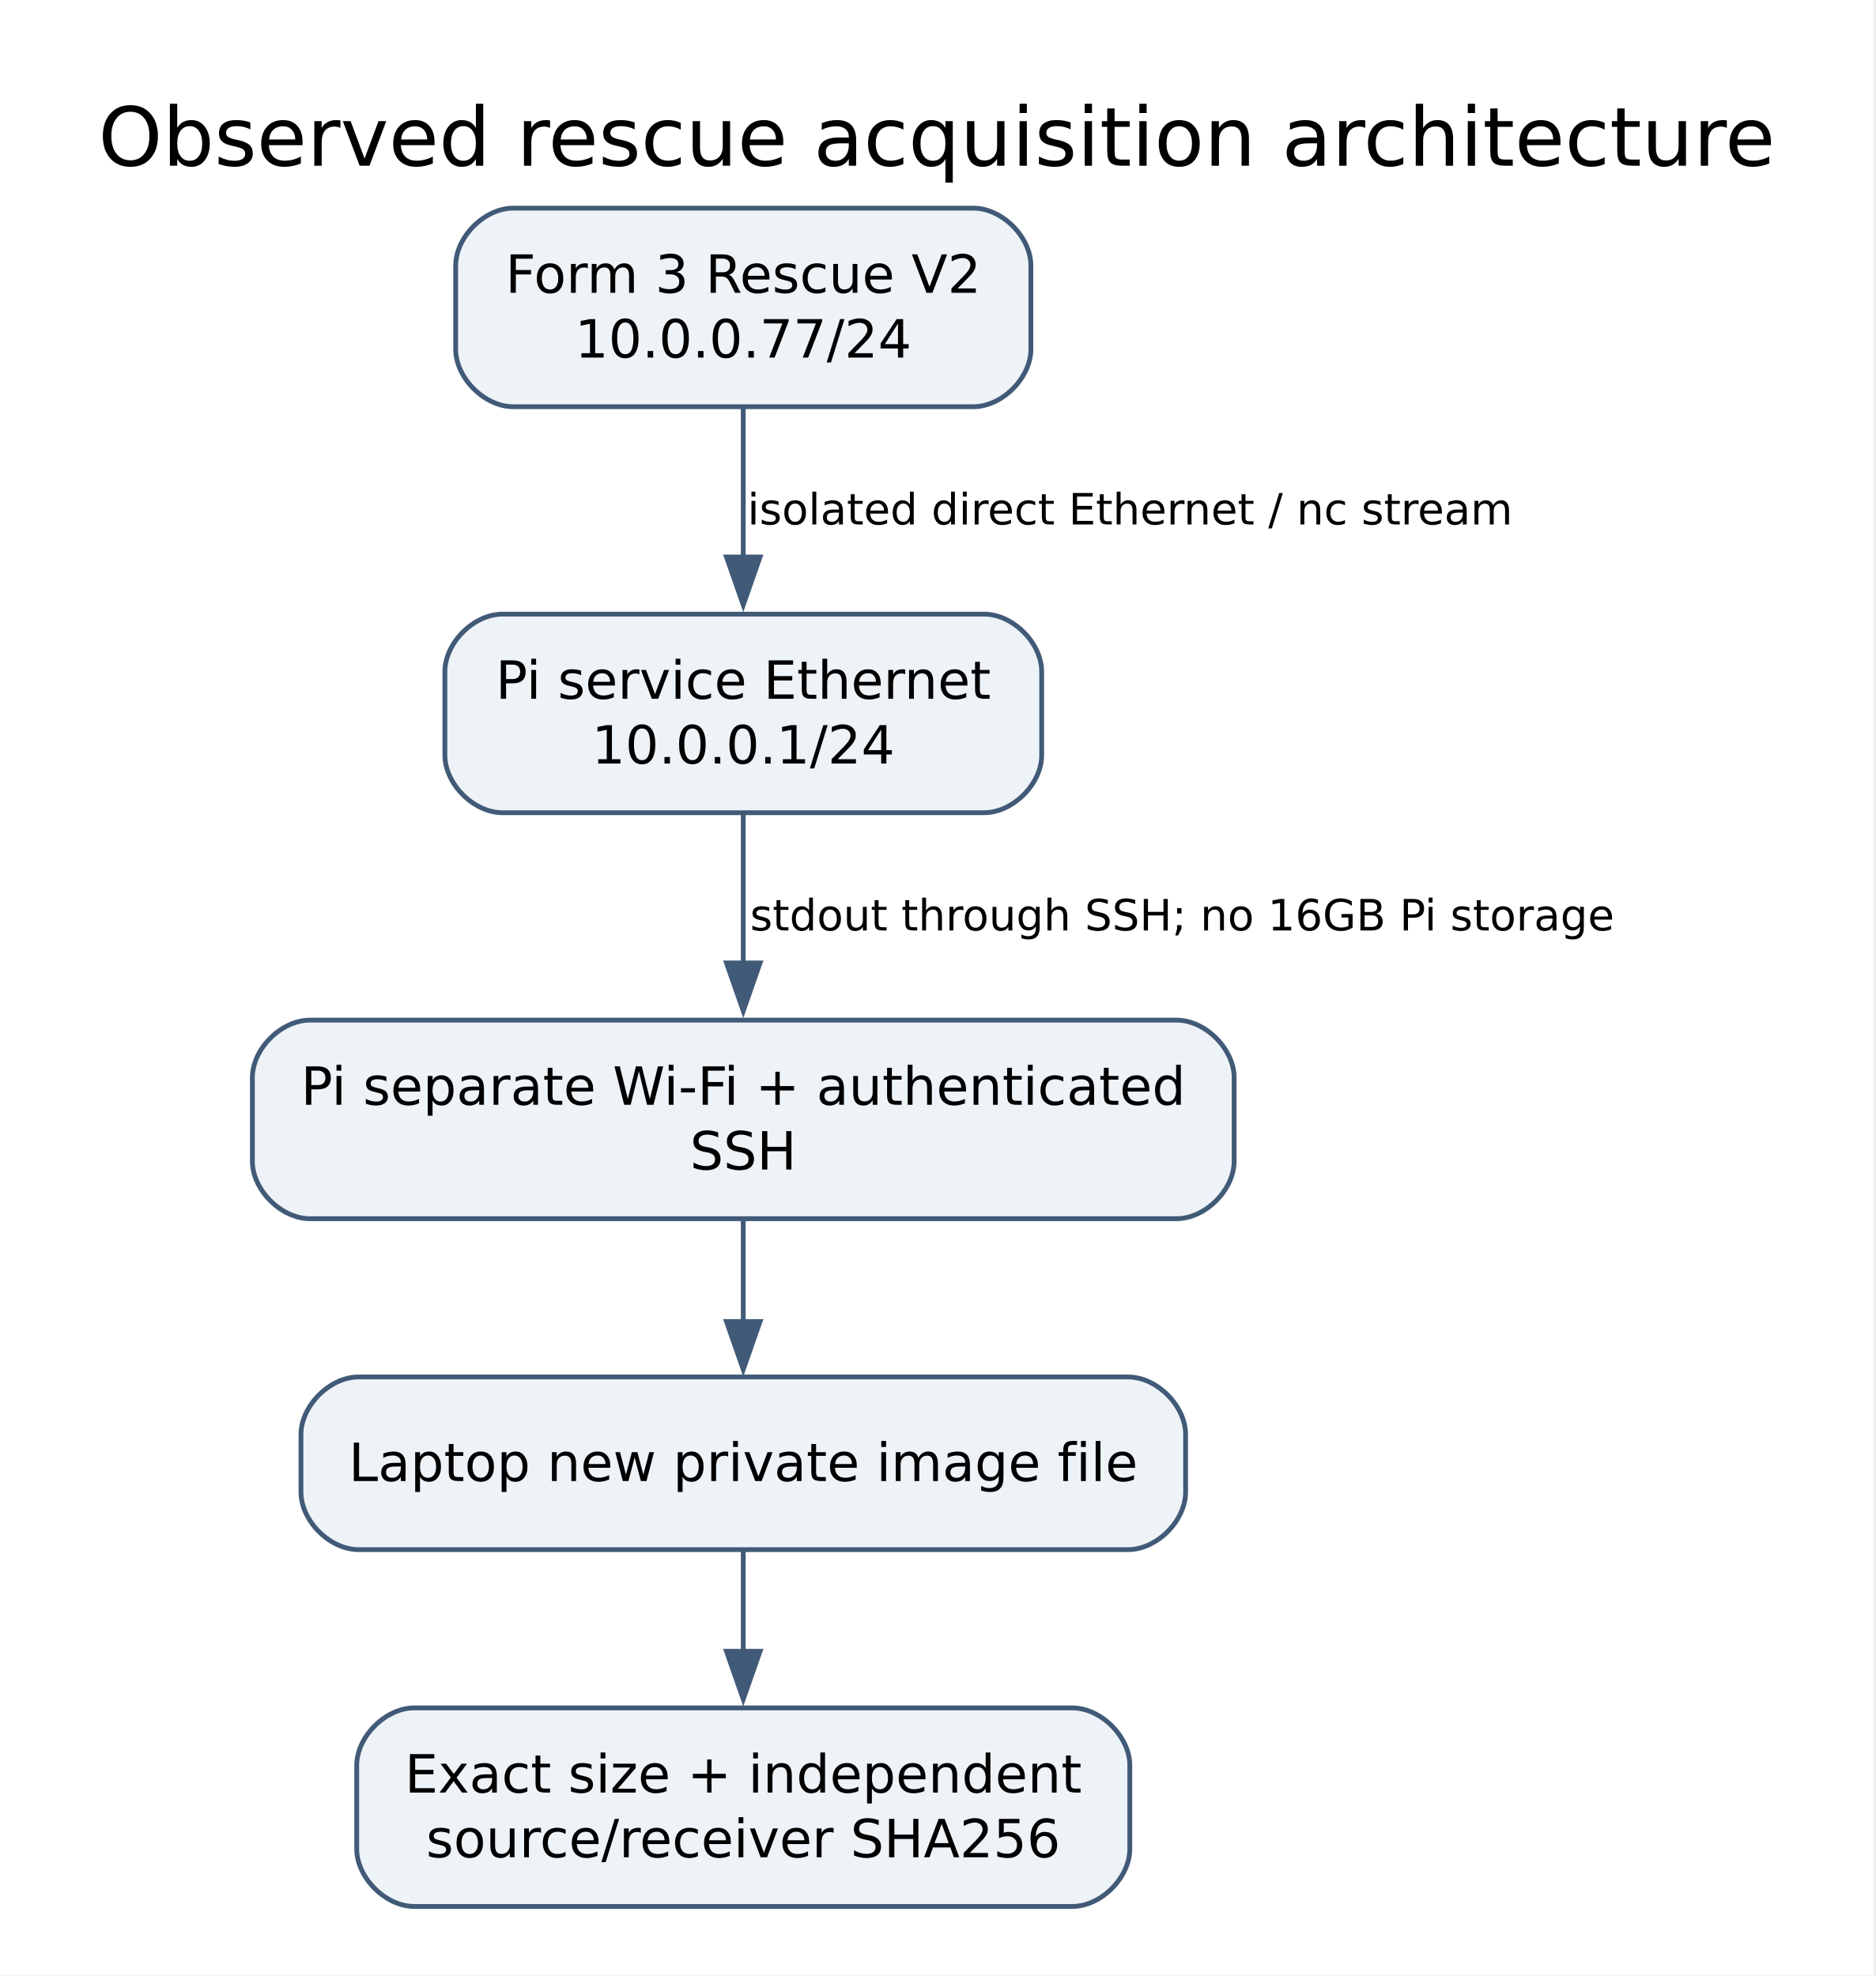
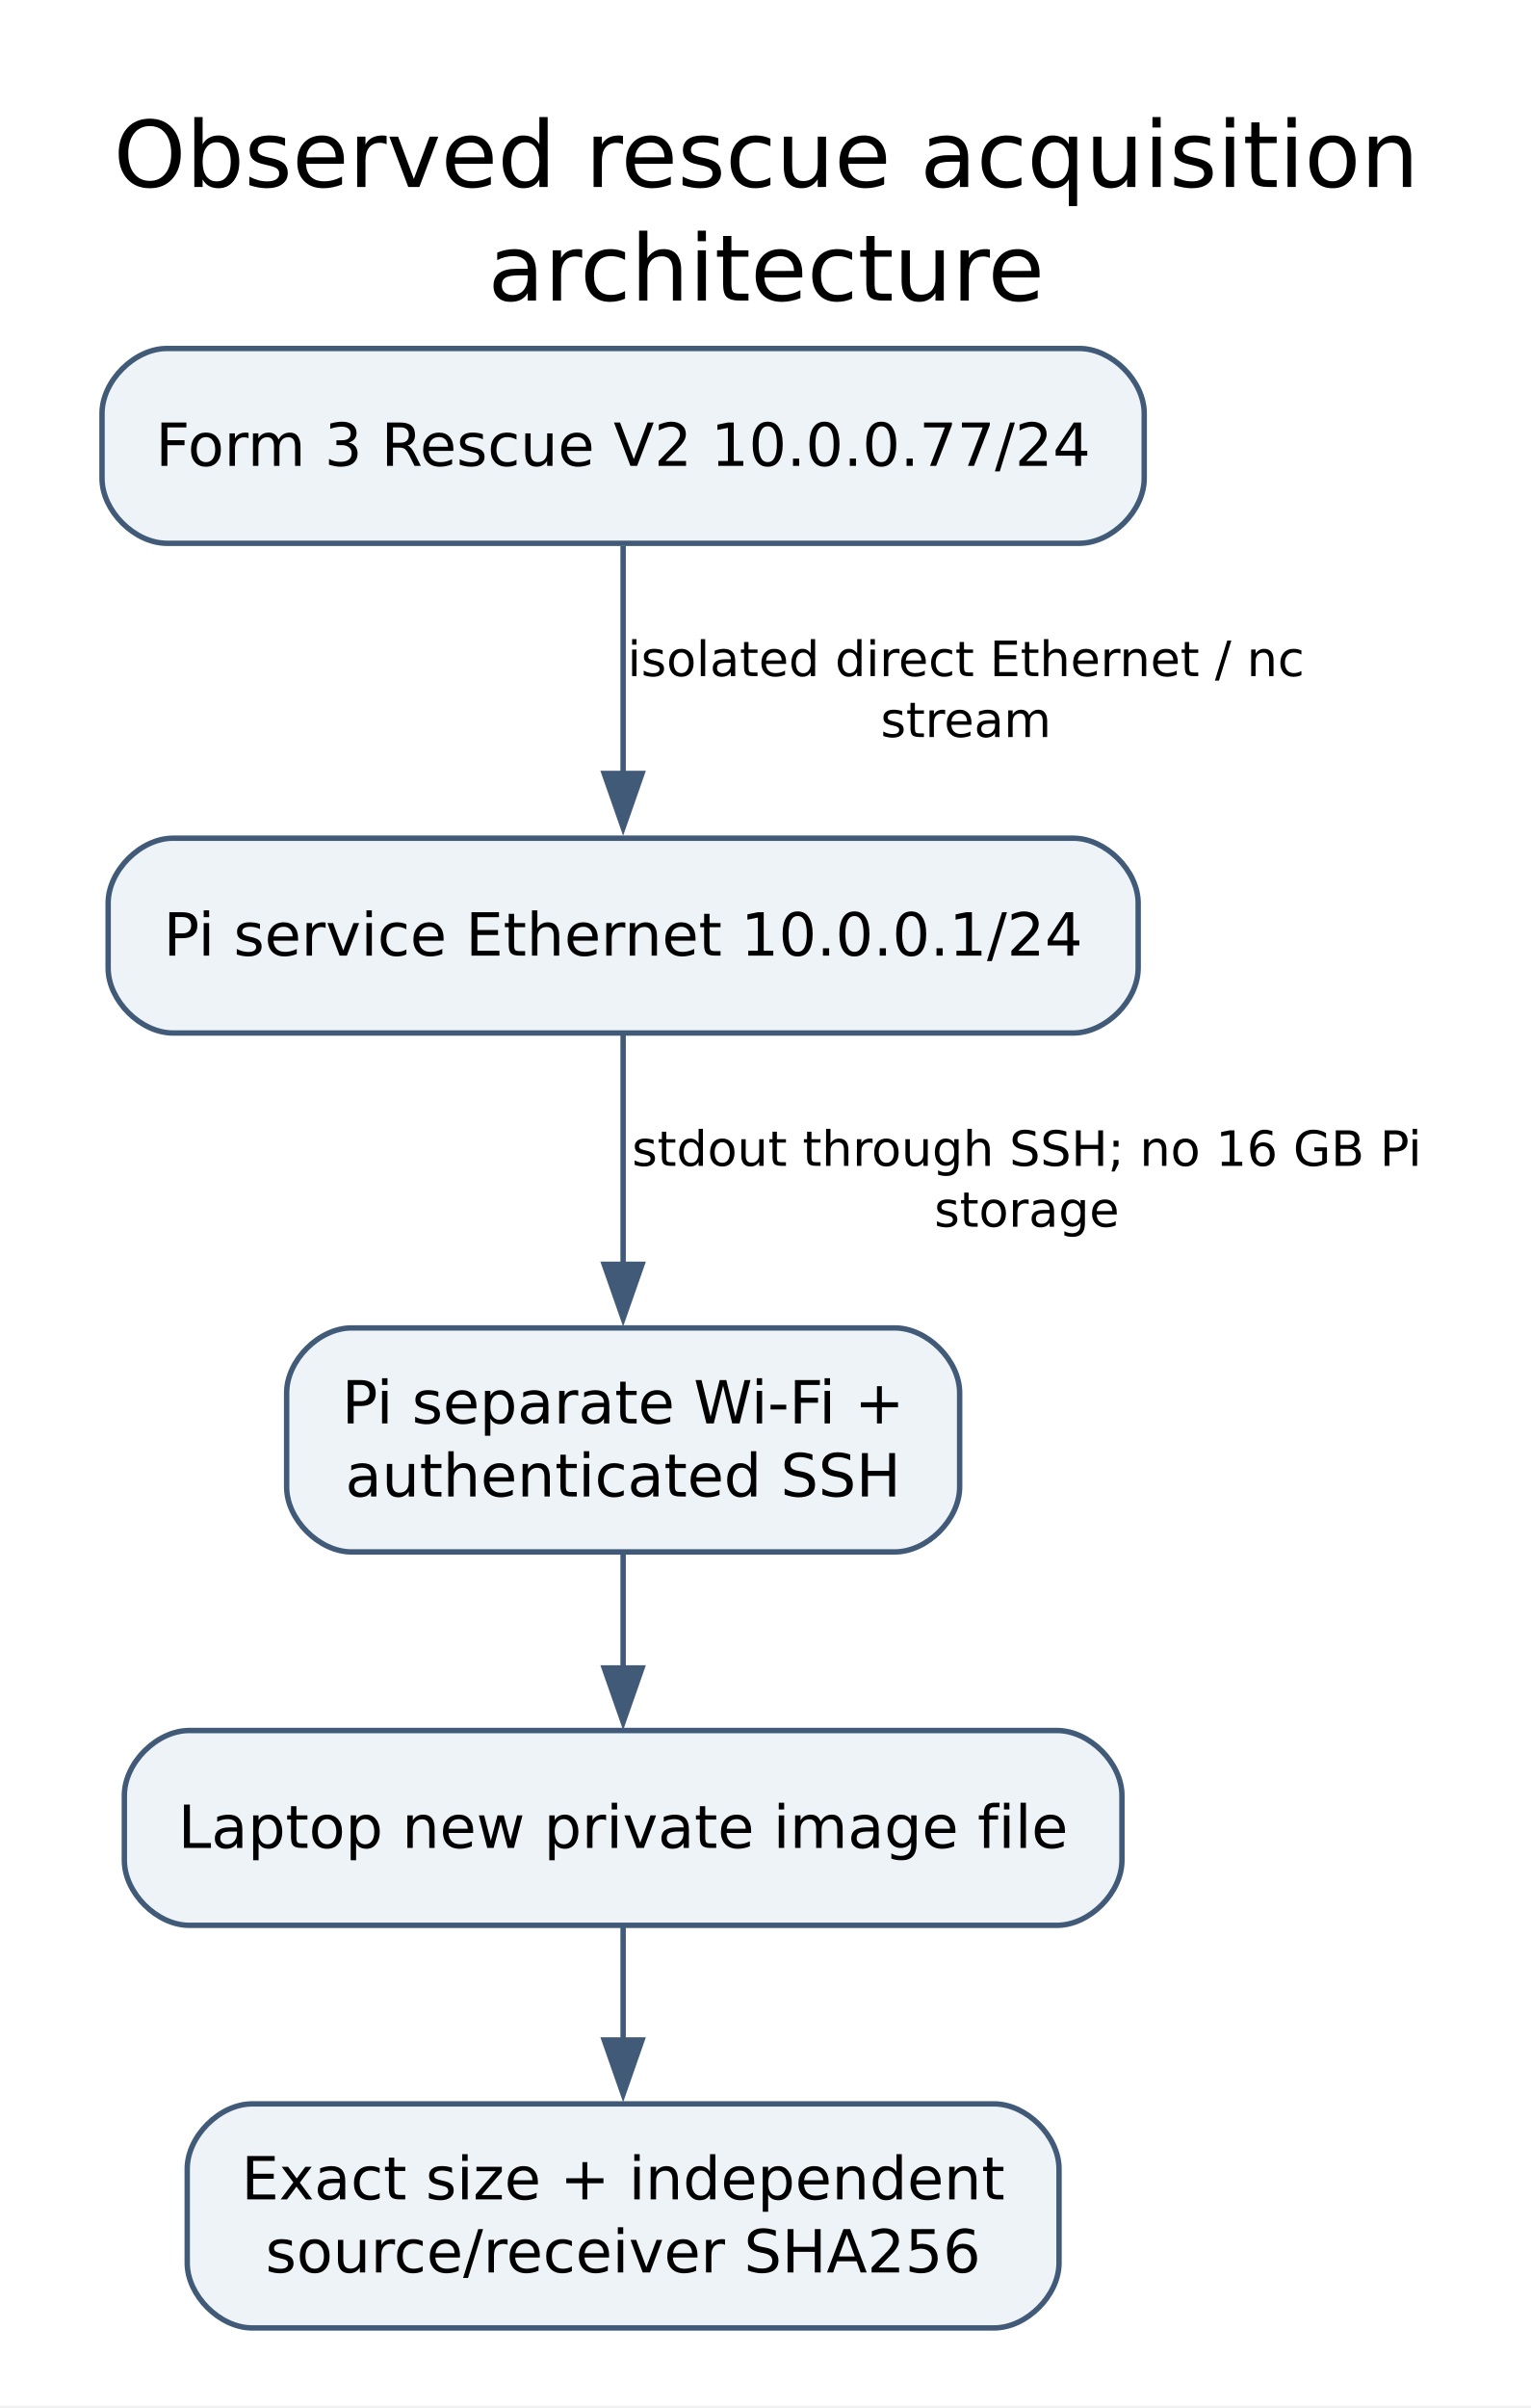
- <svg xmlns="http://www.w3.org/2000/svg" role="img" aria-labelledby="figure-title figure-desc" width="391pt" height="412pt" viewBox="0.00 0.00 391.00 412.00">
-   <g id="graph0" class="graph" transform="scale(1 1) rotate(0) translate(14.4 397.5)">
-     <polygon fill="white" stroke="none" points="-14.4,14.4 -14.4,-397.5 376.15,-397.5 376.15,14.4 -14.4,14.4" />
-     <text xml:space="preserve" text-anchor="middle" x="180.88" y="-362.95" font-family="DejaVu Sans" font-size="17.00">Observed rescue acquisition architecture</text>
+ <svg xmlns="http://www.w3.org/2000/svg" width="283pt" height="445pt" viewBox="0.00 0.00 283.00 445.00" role="img" aria-labelledby="figure-title figure-description">
+   <g id="graph0" class="graph" transform="scale(1 1) rotate(0) translate(14.4 430.2)">
+     <polygon fill="white" stroke="none" points="-14.4,14.4 -14.4,-430.2 268.9,-430.2 268.9,14.4 -14.4,14.4" />
+     <text xml:space="preserve" text-anchor="middle" x="127.25" y="-395.65" font-family="DejaVu Sans" font-size="17.00">Observed rescue acquisition</text>
+     <text xml:space="preserve" text-anchor="middle" x="127.25" y="-374.65" font-family="DejaVu Sans" font-size="17.00">architecture</text>
    <g id="node1" class="node">
-       <path fill="#eef3f8" stroke="#415a77" d="M188.5,-354.1C188.5,-354.1 92.59,-354.1 92.59,-354.1 86.59,-354.1 80.59,-348.1 80.59,-342.1 80.59,-342.1 80.59,-324.7 80.59,-324.7 80.59,-318.7 86.59,-312.7 92.59,-312.7 92.59,-312.7 188.5,-312.7 188.5,-312.7 194.5,-312.7 200.5,-318.7 200.5,-324.7 200.5,-324.7 200.5,-342.1 200.5,-342.1 200.5,-348.1 194.5,-354.1 188.5,-354.1" />
-       <text xml:space="preserve" text-anchor="middle" x="140.54" y="-336.45" font-family="DejaVu Sans" font-size="11.00">Form 3 Rescue V2</text>
-       <text xml:space="preserve" text-anchor="middle" x="140.54" y="-322.95" font-family="DejaVu Sans" font-size="11.00">10.0.0.77/24</text>
+       <path fill="#eef3f8" stroke="#415a77" d="M185.12,-365.8C185.12,-365.8 16.46,-365.8 16.46,-365.8 10.46,-365.8 4.46,-359.8 4.46,-353.8 4.46,-353.8 4.46,-341.8 4.46,-341.8 4.46,-335.8 10.46,-329.8 16.46,-329.8 16.46,-329.8 185.12,-329.8 185.12,-329.8 191.12,-329.8 197.12,-335.8 197.12,-341.8 197.12,-341.8 197.12,-353.8 197.12,-353.8 197.12,-359.8 191.12,-365.8 185.12,-365.8" />
+       <text xml:space="preserve" text-anchor="middle" x="100.79" y="-344.1" font-family="DejaVu Sans" font-size="11.00">Form 3 Rescue V2 10.0.0.77/24</text>
    </g>
    <g id="node2" class="node">
-       <path fill="#eef3f8" stroke="#415a77" d="M190.75,-269.45C190.75,-269.45 90.34,-269.45 90.34,-269.45 84.34,-269.45 78.34,-263.45 78.34,-257.45 78.34,-257.45 78.34,-240.05 78.34,-240.05 78.34,-234.05 84.34,-228.05 90.34,-228.05 90.34,-228.05 190.75,-228.05 190.75,-228.05 196.75,-228.05 202.75,-234.05 202.75,-240.05 202.75,-240.05 202.75,-257.45 202.75,-257.45 202.75,-263.45 196.75,-269.45 190.75,-269.45" />
-       <text xml:space="preserve" text-anchor="middle" x="140.54" y="-251.8" font-family="DejaVu Sans" font-size="11.00">Pi service Ethernet</text>
-       <text xml:space="preserve" text-anchor="middle" x="140.54" y="-238.3" font-family="DejaVu Sans" font-size="11.00">10.0.0.1/24</text>
+       <path fill="#eef3f8" stroke="#415a77" d="M184,-275.3C184,-275.3 17.59,-275.3 17.59,-275.3 11.59,-275.3 5.59,-269.3 5.59,-263.3 5.59,-263.3 5.59,-251.3 5.59,-251.3 5.59,-245.3 11.59,-239.3 17.59,-239.3 17.59,-239.3 184,-239.3 184,-239.3 190,-239.3 196,-245.3 196,-251.3 196,-251.3 196,-263.3 196,-263.3 196,-269.3 190,-275.3 184,-275.3" />
+       <text xml:space="preserve" text-anchor="middle" x="100.79" y="-253.6" font-family="DejaVu Sans" font-size="11.00">Pi service Ethernet 10.0.0.1/24</text>
    </g>
    <g id="edge1" class="edge">
-       <path fill="none" stroke="#415a77" d="M140.54,-312.39C140.54,-303.02 140.54,-291.63 140.54,-281.15" />
-       <polygon fill="#415a77" stroke="#415a77" points="144.04,-281.37 140.54,-271.37 137.04,-281.37 144.04,-281.37" />
-       <text xml:space="preserve" text-anchor="middle" x="221.17" y="-288.15" font-family="DejaVu Sans" font-size="9.00">isolated direct Ethernet / nc stream</text>
+       <path fill="none" stroke="#415a77" d="M100.79,-329.32C100.79,-317.32 100.79,-301.11 100.79,-287.21" />
+       <polygon fill="#415a77" stroke="#415a77" points="104.29,-287.26 100.79,-277.26 97.29,-287.26 104.29,-287.26" />
+       <text xml:space="preserve" text-anchor="middle" x="164.17" y="-305.25" font-family="DejaVu Sans" font-size="9.00">isolated direct Ethernet / nc</text>
+       <text xml:space="preserve" text-anchor="middle" x="164.17" y="-294" font-family="DejaVu Sans" font-size="9.00">stream</text>
    </g>
    <g id="node3" class="node">
-       <path fill="#eef3f8" stroke="#415a77" d="M230.87,-184.8C230.87,-184.8 50.21,-184.8 50.21,-184.8 44.21,-184.8 38.21,-178.8 38.21,-172.8 38.21,-172.8 38.21,-155.4 38.21,-155.4 38.21,-149.4 44.21,-143.4 50.21,-143.4 50.21,-143.4 230.87,-143.4 230.87,-143.4 236.87,-143.4 242.87,-149.4 242.87,-155.4 242.87,-155.4 242.87,-172.8 242.87,-172.8 242.87,-178.8 236.87,-184.8 230.87,-184.8" />
-       <text xml:space="preserve" text-anchor="middle" x="140.54" y="-167.15" font-family="DejaVu Sans" font-size="11.00">Pi separate Wi-Fi + authenticated</text>
-       <text xml:space="preserve" text-anchor="middle" x="140.54" y="-153.65" font-family="DejaVu Sans" font-size="11.00">SSH</text>
+       <path fill="#eef3f8" stroke="#415a77" d="M151,-184.8C151,-184.8 50.59,-184.8 50.59,-184.8 44.58,-184.8 38.59,-178.8 38.59,-172.8 38.59,-172.8 38.59,-155.4 38.59,-155.4 38.59,-149.4 44.59,-143.4 50.59,-143.4 50.59,-143.4 151,-143.4 151,-143.4 157,-143.4 163,-149.4 163,-155.4 163,-155.4 163,-172.8 163,-172.8 163,-178.8 157,-184.8 151,-184.8" />
+       <text xml:space="preserve" text-anchor="middle" x="100.79" y="-167.15" font-family="DejaVu Sans" font-size="11.00">Pi separate Wi-Fi +</text>
+       <text xml:space="preserve" text-anchor="middle" x="100.79" y="-153.65" font-family="DejaVu Sans" font-size="11.00">authenticated SSH</text>
    </g>
    <g id="edge2" class="edge">
-       <path fill="none" stroke="#415a77" d="M140.54,-227.74C140.54,-218.37 140.54,-206.98 140.54,-196.5" />
-       <polygon fill="#415a77" stroke="#415a77" points="144.04,-196.72 140.54,-186.72 137.04,-196.72 144.04,-196.72" />
-       <text xml:space="preserve" text-anchor="middle" x="232.04" y="-203.5" font-family="DejaVu Sans" font-size="9.00">stdout through SSH; no 16GB Pi storage</text>
+       <path fill="none" stroke="#415a77" d="M100.79,-239.15C100.79,-227.13 100.79,-210.74 100.79,-196.42" />
+       <polygon fill="#415a77" stroke="#415a77" points="104.29,-196.55 100.79,-186.55 97.29,-196.55 104.29,-196.55" />
+       <text xml:space="preserve" text-anchor="middle" x="175.42" y="-214.75" font-family="DejaVu Sans" font-size="9.00">stdout through SSH; no 16 GB Pi</text>
+       <text xml:space="preserve" text-anchor="middle" x="175.42" y="-203.5" font-family="DejaVu Sans" font-size="9.00">storage</text>
    </g>
    <g id="node4" class="node">
-       <path fill="#eef3f8" stroke="#415a77" d="M220.75,-110.4C220.75,-110.4 60.34,-110.4 60.34,-110.4 54.34,-110.4 48.34,-104.4 48.34,-98.4 48.34,-98.4 48.34,-86.4 48.34,-86.4 48.34,-80.4 54.34,-74.4 60.34,-74.4 60.34,-74.4 220.75,-74.4 220.75,-74.4 226.75,-74.4 232.75,-80.4 232.75,-86.4 232.75,-86.4 232.75,-98.4 232.75,-98.4 232.75,-104.4 226.75,-110.4 220.75,-110.4" />
-       <text xml:space="preserve" text-anchor="middle" x="140.54" y="-88.7" font-family="DejaVu Sans" font-size="11.00">Laptop new private image file</text>
+       <path fill="#eef3f8" stroke="#415a77" d="M181,-110.4C181,-110.4 20.59,-110.4 20.59,-110.4 14.59,-110.4 8.59,-104.4 8.59,-98.4 8.59,-98.4 8.59,-86.4 8.59,-86.4 8.59,-80.4 14.59,-74.4 20.59,-74.4 20.59,-74.4 181,-74.4 181,-74.4 187,-74.4 193,-80.4 193,-86.4 193,-86.4 193,-98.4 193,-98.4 193,-104.4 187,-110.4 181,-110.4" />
+       <text xml:space="preserve" text-anchor="middle" x="100.79" y="-88.7" font-family="DejaVu Sans" font-size="11.00">Laptop new private image file</text>
    </g>
    <g id="edge3" class="edge">
-       <path fill="none" stroke="#415a77" d="M140.54,-142.94C140.54,-136.35 140.54,-128.89 140.54,-121.81" />
-       <polygon fill="#415a77" stroke="#415a77" points="144.04,-121.96 140.54,-111.96 137.04,-121.96 144.04,-121.96" />
+       <path fill="none" stroke="#415a77" d="M100.79,-142.94C100.79,-136.35 100.79,-128.89 100.79,-121.81" />
+       <polygon fill="#415a77" stroke="#415a77" points="104.29,-121.96 100.79,-111.96 97.29,-121.96 104.29,-121.96" />
    </g>
    <g id="node5" class="node">
-       <path fill="#eef3f8" stroke="#415a77" d="M209.12,-41.4C209.12,-41.4 71.96,-41.4 71.96,-41.4 65.96,-41.4 59.96,-35.4 59.96,-29.4 59.96,-29.4 59.96,-12 59.96,-12 59.96,-6 65.96,0 71.96,0 71.96,0 209.12,0 209.12,0 215.12,0 221.12,-6 221.12,-12 221.12,-12 221.12,-29.4 221.12,-29.4 221.12,-35.4 215.12,-41.4 209.12,-41.4" />
-       <text xml:space="preserve" text-anchor="middle" x="140.54" y="-23.75" font-family="DejaVu Sans" font-size="11.00">Exact size + independent</text>
-       <text xml:space="preserve" text-anchor="middle" x="140.54" y="-10.25" font-family="DejaVu Sans" font-size="11.00">source/receiver SHA256</text>
+       <path fill="#eef3f8" stroke="#415a77" d="M169.37,-41.4C169.37,-41.4 32.21,-41.4 32.21,-41.4 26.21,-41.4 20.21,-35.4 20.21,-29.4 20.21,-29.4 20.21,-12 20.21,-12 20.21,-6 26.21,0 32.21,0 32.21,0 169.37,0 169.37,0 175.37,0 181.37,-6 181.37,-12 181.37,-12 181.37,-29.4 181.37,-29.4 181.37,-35.4 175.37,-41.4 169.37,-41.4" />
+       <text xml:space="preserve" text-anchor="middle" x="100.79" y="-23.75" font-family="DejaVu Sans" font-size="11.00">Exact size + independent</text>
+       <text xml:space="preserve" text-anchor="middle" x="100.79" y="-10.25" font-family="DejaVu Sans" font-size="11.00">source/receiver SHA256</text>
    </g>
    <g id="edge4" class="edge">
-       <path fill="none" stroke="#415a77" d="M140.54,-74.17C140.54,-67.79 140.54,-60.35 140.54,-53.1" />
-       <polygon fill="#415a77" stroke="#415a77" points="144.04,-53.21 140.54,-43.21 137.04,-53.21 144.04,-53.21" />
+       <path fill="none" stroke="#415a77" d="M100.79,-74.17C100.79,-67.79 100.79,-60.35 100.79,-53.1" />
+       <polygon fill="#415a77" stroke="#415a77" points="104.29,-53.21 100.79,-43.21 97.29,-53.21 104.29,-53.21" />
    </g>
  </g>
</svg>
